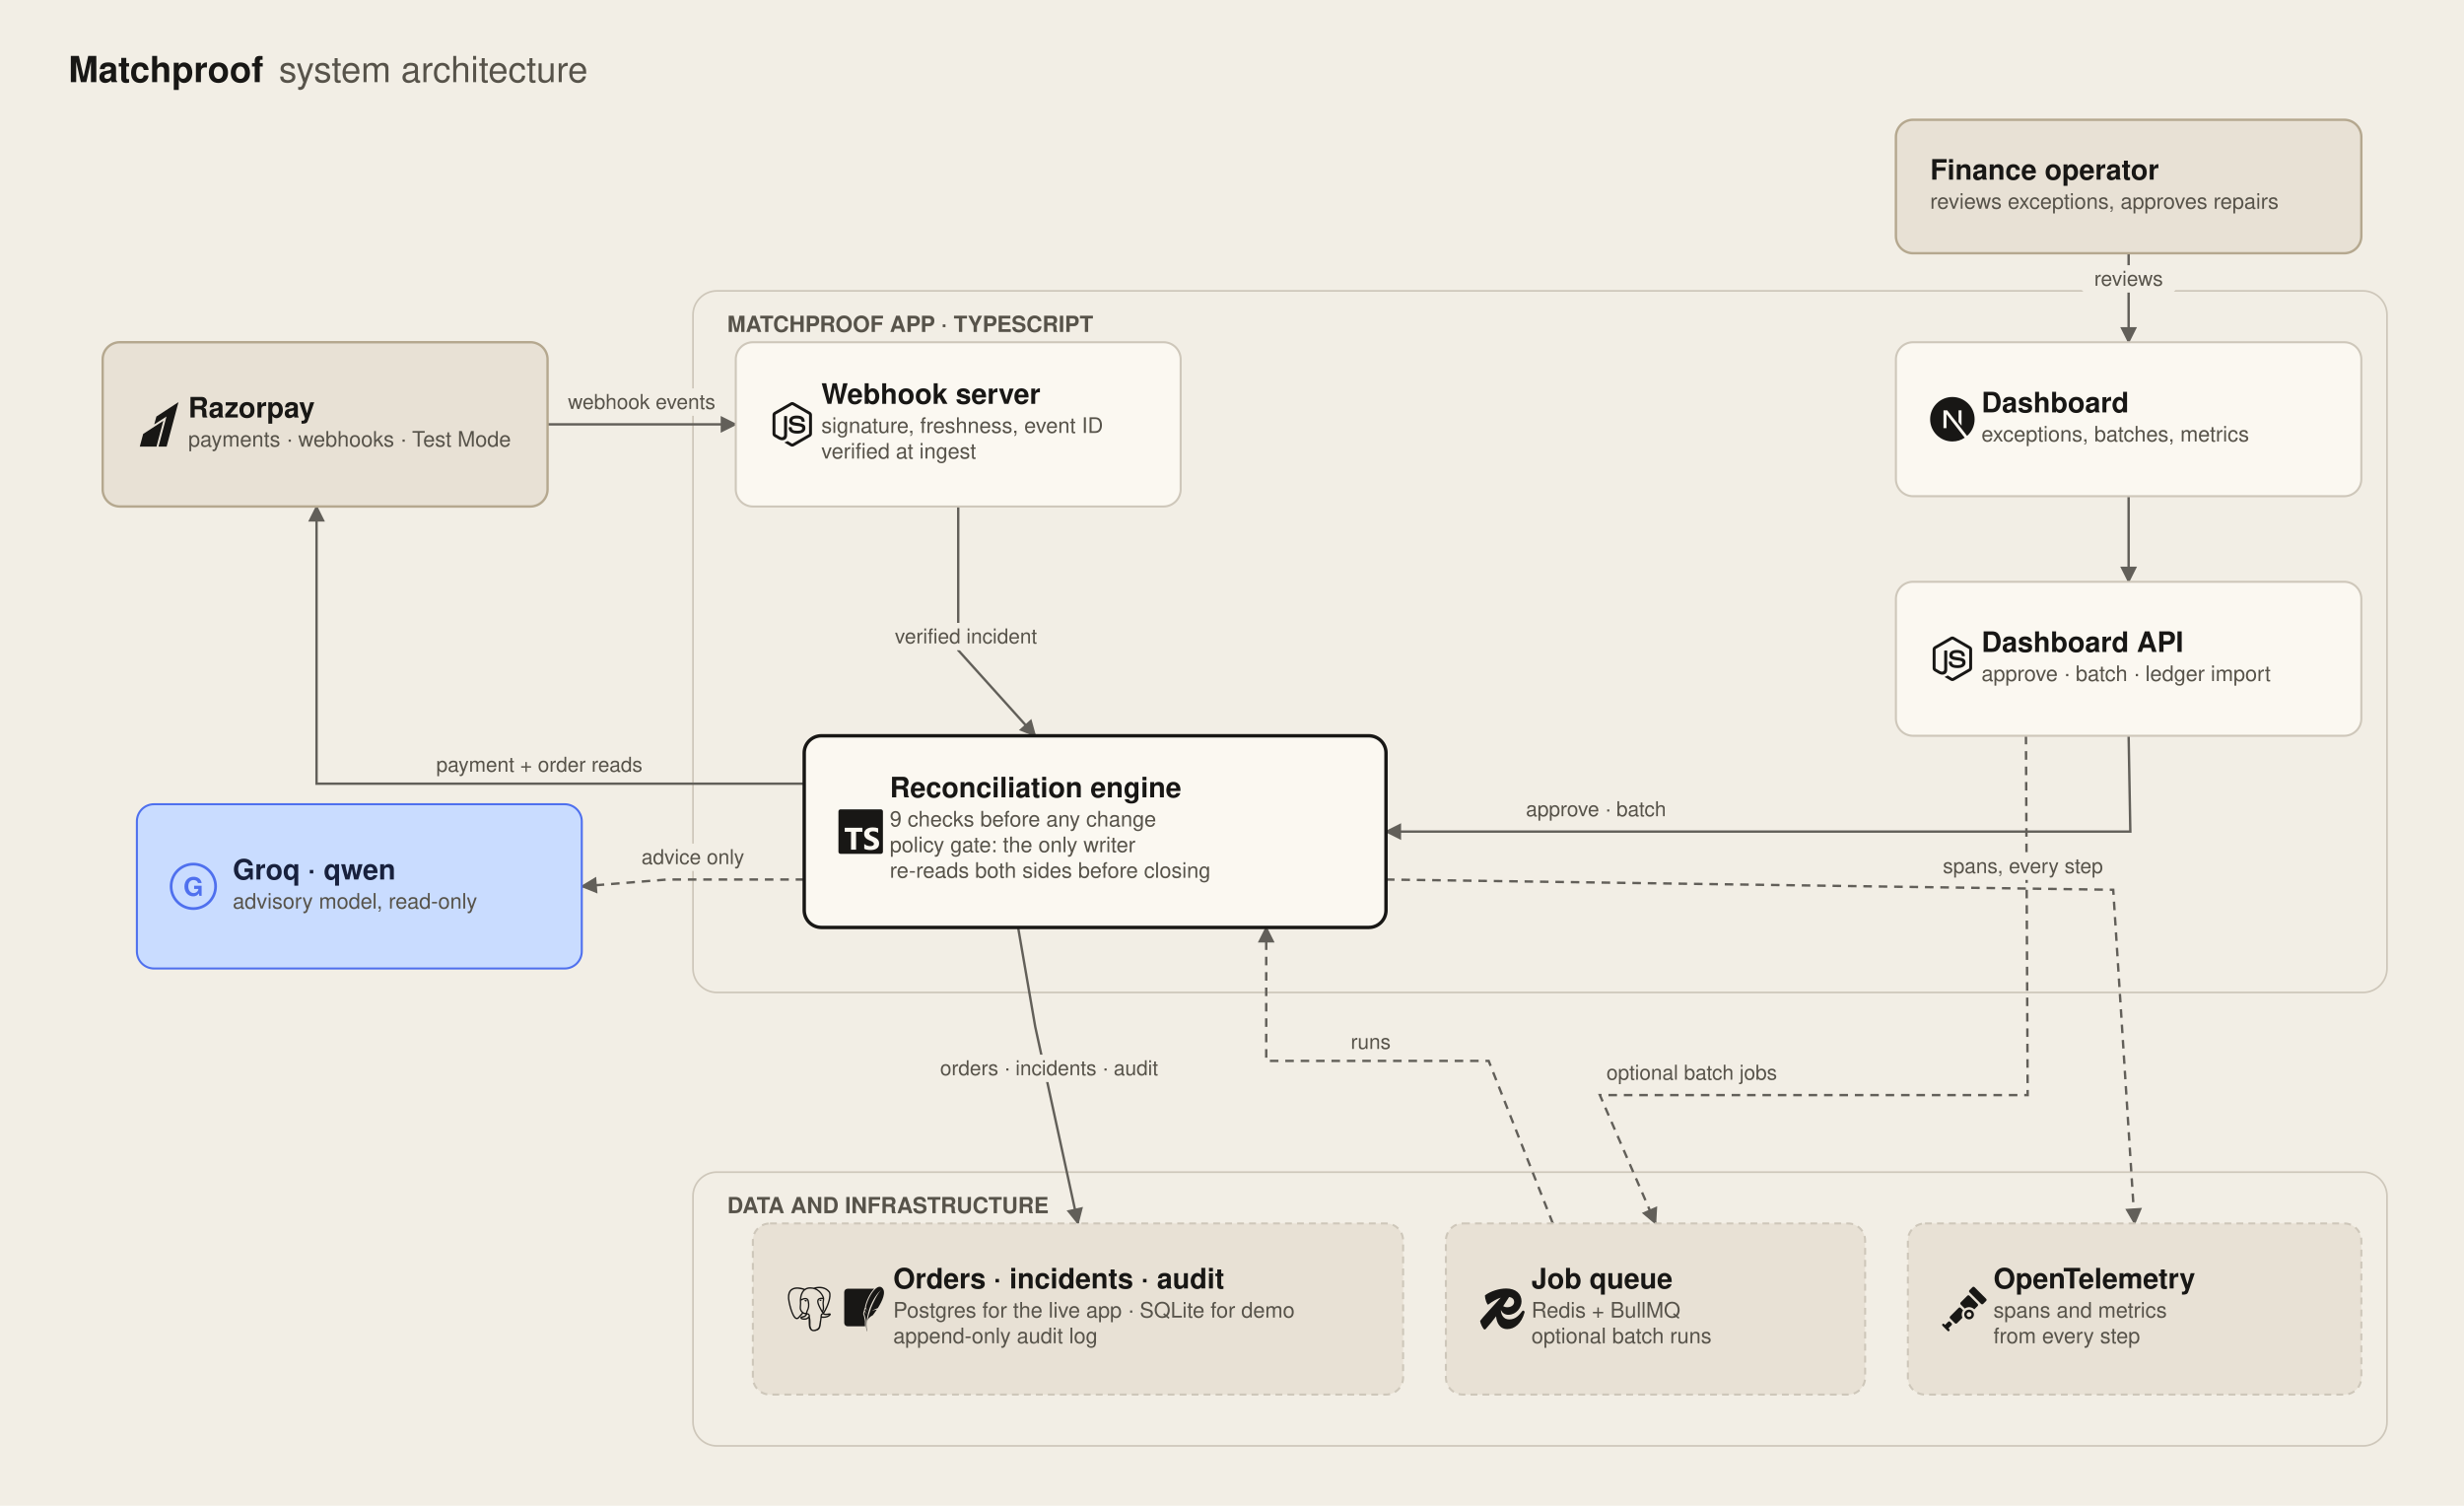
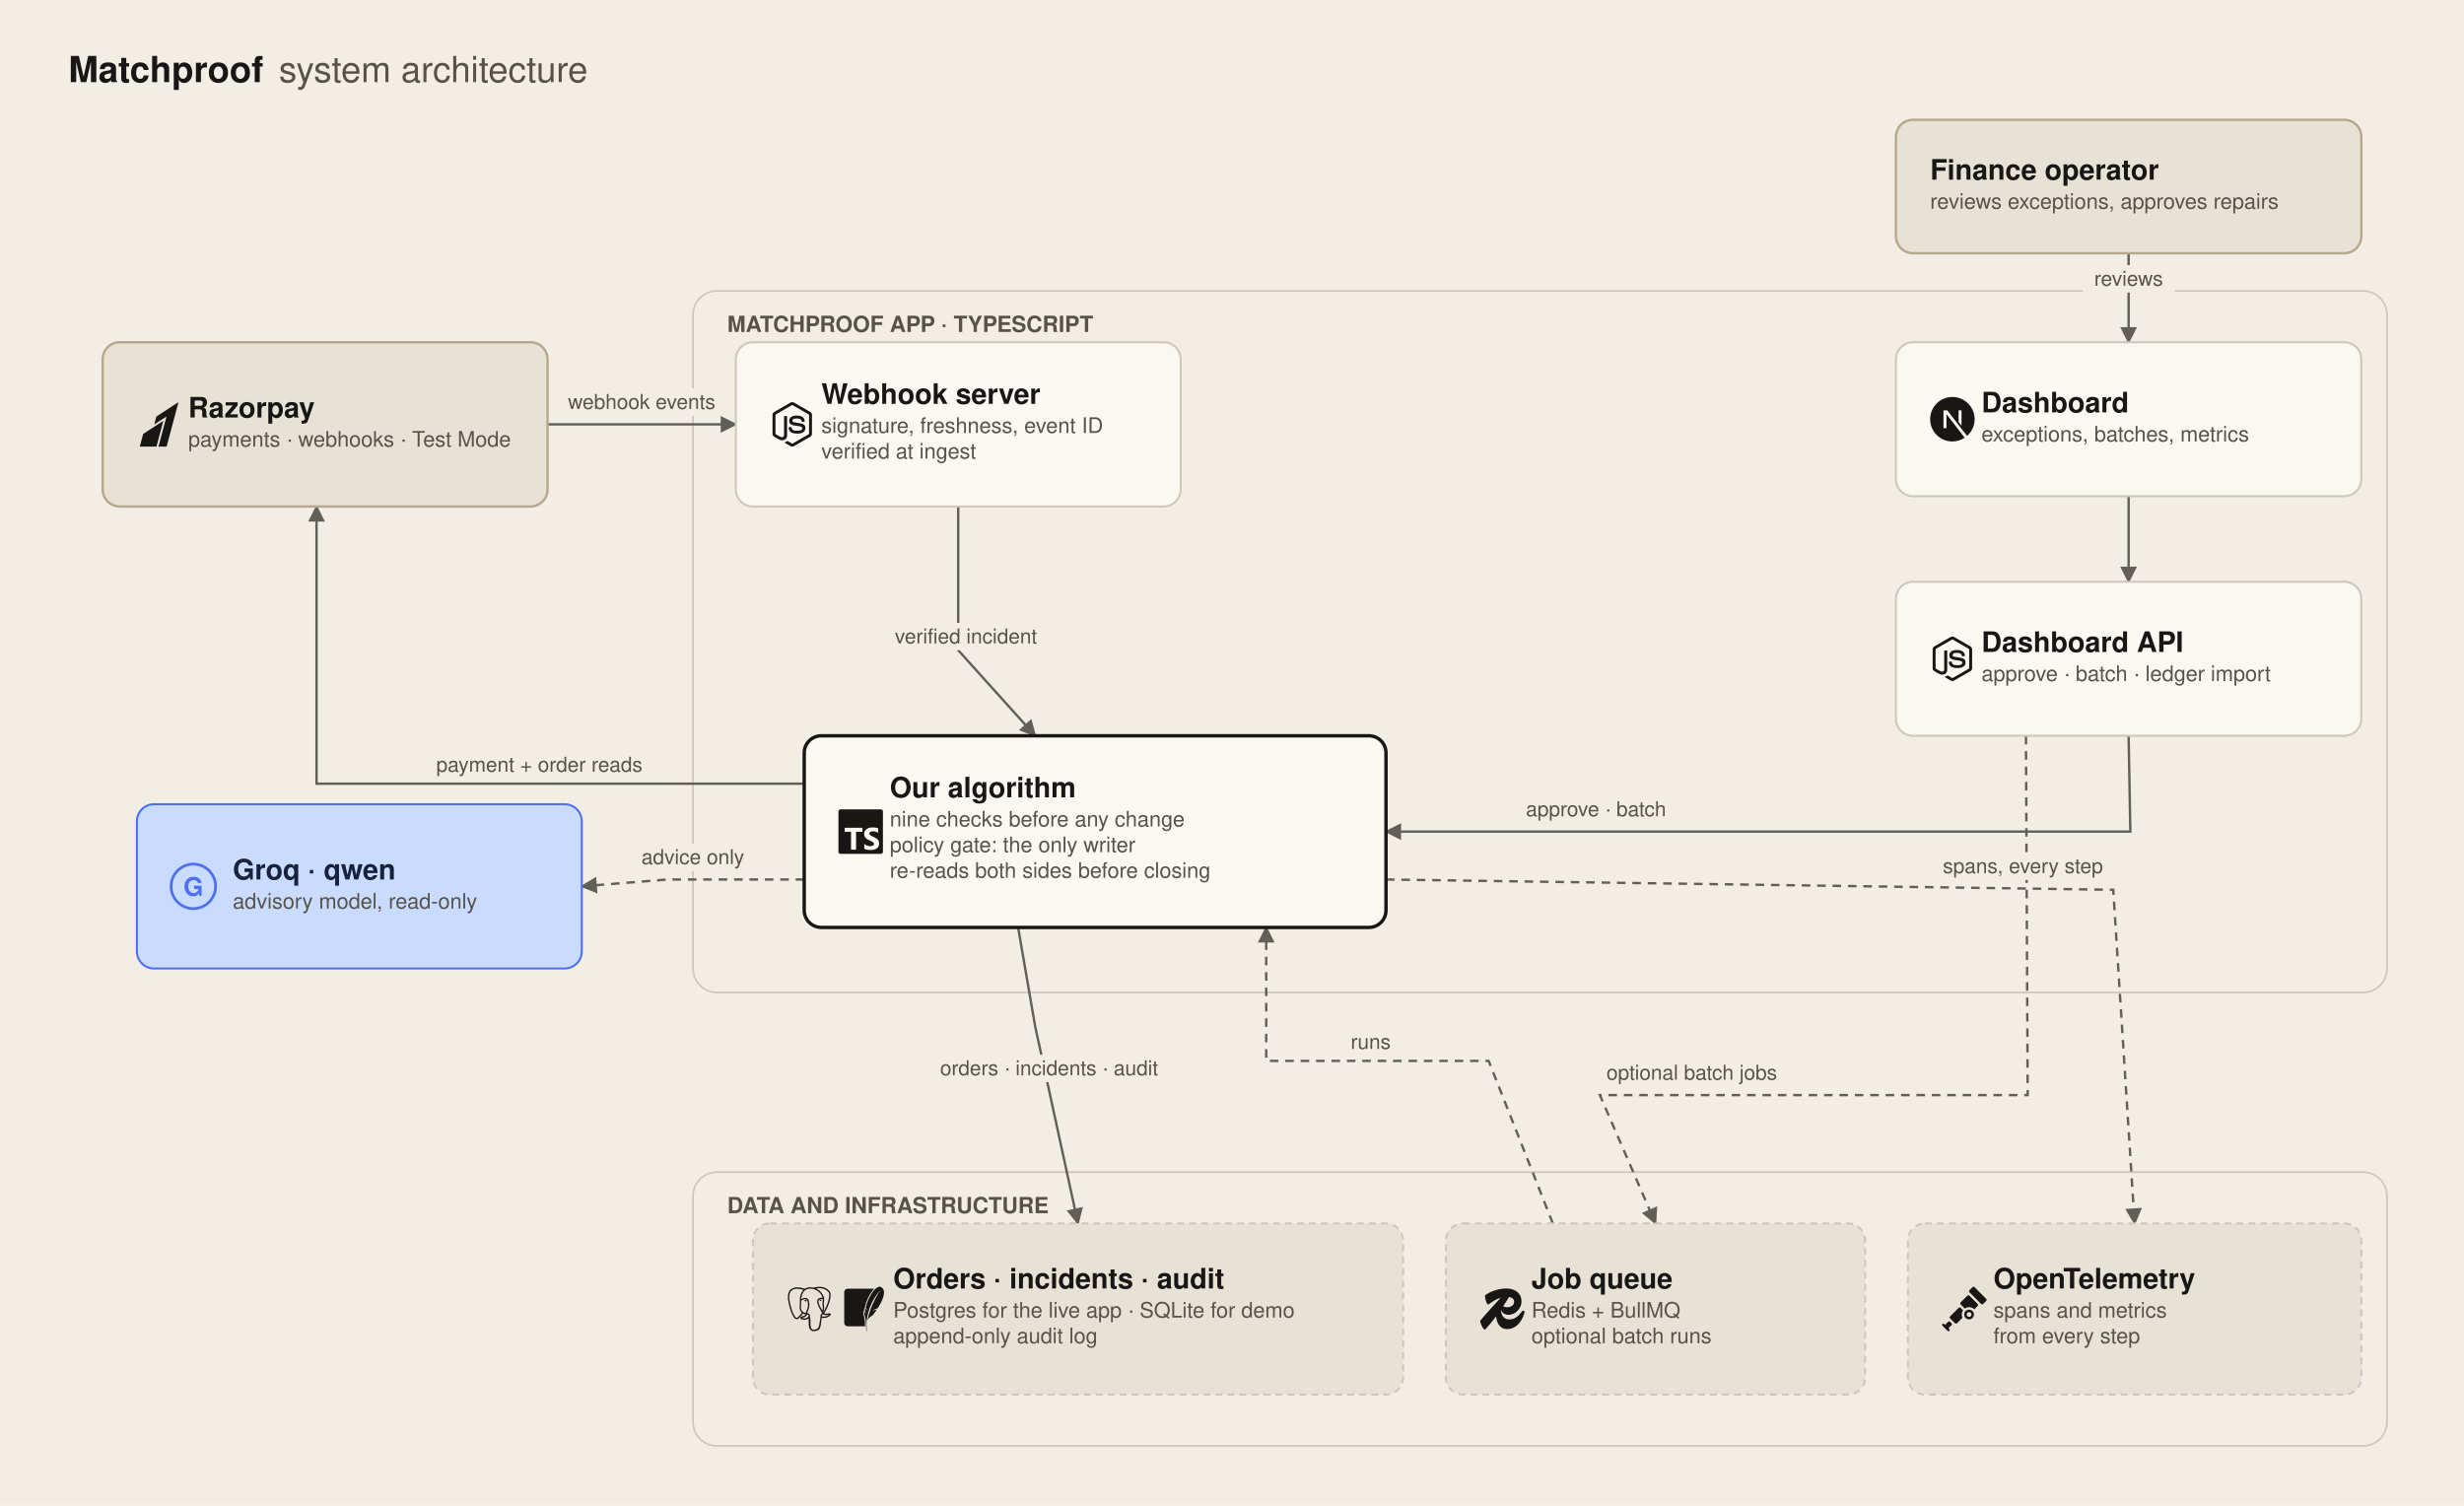
<svg xmlns="http://www.w3.org/2000/svg" width="1440" height="880" viewBox="0 0 1440 880" font-family="Helvetica, Arial, sans-serif">
  <defs>
    <marker id="arrow" viewBox="0 0 10 10" refX="9" refY="5" markerWidth="7" markerHeight="7" orient="auto-start-reverse">
      <path d="M 0 0 L 10 5 L 0 10 z" fill="#625f59" />
    </marker>
  </defs>
  <rect width="1440" height="880" fill="#f2eee5" />
  <text x="40" y="48" font-size="21" font-weight="bold" fill="#181715">Matchproof</text>
  <text x="163" y="48" font-size="21" fill="#57534a">system architecture</text>
  <rect x="405" y="170" width="990" height="410" rx="14" fill="#f2eee5" stroke="#cec7ba" stroke-width="1" />
  <text x="425" y="194" font-size="13" font-weight="bold" fill="#57534a">MATCHPROOF APP · TYPESCRIPT</text>
  <rect x="405" y="685" width="990" height="160" rx="14" fill="#f2eee5" stroke="#cec7ba" stroke-width="1" />
  <text x="425" y="709" font-size="13" font-weight="bold" fill="#57534a">DATA AND INFRASTRUCTURE</text>
  <path d="M 1244 148 L 1244 200" fill="none" stroke="#625f59" stroke-width="1.4" marker-end="url(#arrow)" />
  <rect x="1216.3" y="155" width="55.4" height="16" rx="3" fill="#f2eee5" />
  <text x="1244" y="167" text-anchor="middle" font-family="Helvetica, Arial, sans-serif" font-size="12" fill="#57534a">reviews</text>
  <path d="M 1244 290 L 1244 340" fill="none" stroke="#625f59" stroke-width="1.4" marker-end="url(#arrow)" />
  <path d="M 1244 430 L 1245 486 L 810 486" fill="none" stroke="#625f59" stroke-width="1.4" marker-end="url(#arrow)" />
  <rect x="880.252" y="465" width="105" height="16" rx="3" fill="#f2eee5" />
  <text x="932.752" y="477" text-anchor="middle" font-family="Helvetica, Arial, sans-serif" font-size="12" fill="#57534a">approve · batch</text>
  <path d="M 320 248 L 430 248" fill="none" stroke="#625f59" stroke-width="1.4" marker-end="url(#arrow)" />
  <rect x="325.6" y="227" width="98.8" height="16" rx="3" fill="#f2eee5" />
  <text x="375" y="239" text-anchor="middle" font-family="Helvetica, Arial, sans-serif" font-size="12" fill="#57534a">webhook events</text>
  <path d="M 560 296 L 560 380 L 605 430" fill="none" stroke="#625f59" stroke-width="1.4" marker-end="url(#arrow)" />
  <rect x="505.823" y="364.025" width="117.4" height="16" rx="3" fill="#f2eee5" />
  <text x="564.523" y="376.025" text-anchor="middle" font-family="Helvetica, Arial, sans-serif" font-size="12" fill="#57534a">verified incident</text>
  <path d="M 470 458 L 185 458 L 185 296" fill="none" stroke="#625f59" stroke-width="1.4" marker-end="url(#arrow)" />
  <rect x="244.1" y="439" width="142.2" height="16" rx="3" fill="#f2eee5" />
  <text x="315.2" y="451" text-anchor="middle" font-family="Helvetica, Arial, sans-serif" font-size="12" fill="#57534a">payment + order reads</text>
  <path d="M 470 514 L 390 514 L 340 518" fill="none" stroke="#625f59" stroke-width="1.4" stroke-dasharray="5 4" marker-end="url(#arrow)" />
  <rect x="364.82" y="493" width="80.2" height="16" rx="3" fill="#f2eee5" />
  <text x="404.92" y="505" text-anchor="middle" font-family="Helvetica, Arial, sans-serif" font-size="12" fill="#57534a">advice only</text>
  <path d="M 595 542 L 605 600 L 630 715" fill="none" stroke="#625f59" stroke-width="1.4" marker-end="url(#arrow)" />
  <rect x="526.524" y="616.369" width="173.2" height="16" rx="3" fill="#f2eee5" />
  <text x="613.124" y="628.369" text-anchor="middle" font-family="Helvetica, Arial, sans-serif" font-size="12" fill="#57534a">orders · incidents · audit</text>
  <path d="M 1184 430 L 1185 640 L 935 640 L 967.5 715" fill="none" stroke="#625f59" stroke-width="1.4" stroke-dasharray="5 4" marker-end="url(#arrow)" />
  <rect x="923.796" y="619" width="129.8" height="16" rx="3" fill="#f2eee5" />
  <text x="988.696" y="631" text-anchor="middle" font-family="Helvetica, Arial, sans-serif" font-size="12" fill="#57534a">optional batch jobs</text>
  <path d="M 907.5 715 L 870 620 L 740 620 L 740 542" fill="none" stroke="#625f59" stroke-width="1.4" stroke-dasharray="5 4" marker-end="url(#arrow)" />
  <rect x="782.667" y="601" width="36.8" height="16" rx="3" fill="#f2eee5" />
  <text x="801.067" y="613" text-anchor="middle" font-family="Helvetica, Arial, sans-serif" font-size="12" fill="#57534a">runs</text>
  <path d="M 810 514 L 1235 520 L 1247.5 715" fill="none" stroke="#625f59" stroke-width="1.4" stroke-dasharray="5 4" marker-end="url(#arrow)" />
  <rect x="1123.528" y="498.255" width="117.4" height="16" rx="3" fill="#f2eee5" />
  <text x="1182.228" y="510.255" text-anchor="middle" font-family="Helvetica, Arial, sans-serif" font-size="12" fill="#57534a">spans, every step</text>
  <rect x="1108" y="70" width="272" height="78" rx="10" fill="#e8e1d5" stroke="#b5a88f" stroke-width="1.4" />
  <text x="1128" y="105" font-family="Helvetica, Arial, sans-serif" font-size="16.5" font-weight="bold" fill="#181715">Finance operator</text>
  <text x="1128" y="122" font-family="Helvetica, Arial, sans-serif" font-size="12.5" fill="#57534a">reviews exceptions, approves repairs</text>
  <rect x="60" y="200" width="260" height="96" rx="10" fill="#e8e1d5" stroke="#b5a88f" stroke-width="1.4" />
  <g transform="translate(80, 235)">
    <svg width="26" height="26" viewBox="0 0 24 24">
      <path d="M22.436 0l-11.91 7.773-1.174 4.276 6.625-4.297L11.65 24h4.391l6.395-24zM14.26 10.098L3.389 17.166 1.564 24h9.008l3.688-13.902Z" fill="#181715" />
    </svg>
  </g>
  <text x="110" y="244" font-family="Helvetica, Arial, sans-serif" font-size="16.5" font-weight="bold" fill="#181715">Razorpay</text>
  <text x="110" y="261" font-family="Helvetica, Arial, sans-serif" font-size="12.5" fill="#57534a">payments · webhooks · Test Mode</text>
  <rect x="430" y="200" width="260" height="96" rx="10" fill="#fbf8f1" stroke="#cec7ba" stroke-width="1.2" />
  <g transform="translate(450, 235)">
    <svg width="26" height="26" viewBox="0 0 24 24">
      <path d="M11.998,24c-0.321,0-0.641-0.084-0.922-0.247l-2.936-1.737c-0.438-0.245-0.224-0.332-0.08-0.383 c0.585-0.203,0.703-0.25,1.328-0.604c0.065-0.037,0.151-0.023,0.218,0.017l2.256,1.339c0.082,0.045,0.197,0.045,0.272,0l8.795-5.076 c0.082-0.047,0.134-0.141,0.134-0.238V6.921c0-0.099-0.053-0.192-0.137-0.242l-8.791-5.072c-0.081-0.047-0.189-0.047-0.271,0 L3.075,6.68C2.99,6.729,2.936,6.825,2.936,6.921v10.15c0,0.097,0.054,0.189,0.139,0.235l2.409,1.392 c1.307,0.654,2.108-0.116,2.108-0.89V7.787c0-0.142,0.114-0.253,0.256-0.253h1.115c0.139,0,0.255,0.112,0.255,0.253v10.021 c0,1.745-0.95,2.745-2.604,2.745c-0.508,0-0.909,0-2.026-0.551L2.28,18.675c-0.57-0.329-0.922-0.945-0.922-1.604V6.921 c0-0.659,0.353-1.275,0.922-1.603l8.795-5.082c0.557-0.315,1.296-0.315,1.848,0l8.794,5.082c0.57,0.329,0.924,0.944,0.924,1.603 v10.15c0,0.659-0.354,1.273-0.924,1.604l-8.794,5.078C12.643,23.916,12.324,24,11.998,24z M19.099,13.993 c0-1.9-1.284-2.406-3.987-2.763c-2.731-0.361-3.009-0.548-3.009-1.187c0-0.528,0.235-1.233,2.258-1.233 c1.807,0,2.473,0.389,2.747,1.607c0.024,0.115,0.129,0.199,0.247,0.199h1.141c0.071,0,0.138-0.031,0.186-0.081 c0.048-0.054,0.074-0.123,0.067-0.196c-0.177-2.098-1.571-3.076-4.388-3.076c-2.508,0-4.004,1.058-4.004,2.833 c0,1.925,1.488,2.457,3.895,2.695c2.88,0.282,3.103,0.703,3.103,1.269c0,0.983-0.789,1.402-2.642,1.402 c-2.327,0-2.839-0.584-3.011-1.742c-0.02-0.124-0.126-0.215-0.253-0.215h-1.137c-0.141,0-0.254,0.112-0.254,0.253 c0,1.482,0.806,3.248,4.655,3.248C17.501,17.007,19.099,15.91,19.099,13.993z" fill="#181715" />
    </svg>
  </g>
  <text x="480" y="236" font-family="Helvetica, Arial, sans-serif" font-size="16.5" font-weight="bold" fill="#181715">Webhook server</text>
  <text x="480" y="253" font-family="Helvetica, Arial, sans-serif" font-size="12.5" fill="#57534a">signature, freshness, event ID</text>
  <text x="480" y="268" font-family="Helvetica, Arial, sans-serif" font-size="12.5" fill="#57534a">verified at ingest</text>
  <rect x="470" y="430" width="340" height="112" rx="10" fill="#fbf8f1" stroke="#181715" stroke-width="2" />
  <g transform="translate(490, 473)">
    <svg width="26" height="26" viewBox="0 0 24 24">
      <path d="M1.125 0C.502 0 0 .502 0 1.125v21.75C0 23.498.502 24 1.125 24h21.75c.623 0 1.125-.502 1.125-1.125V1.125C24 .502 23.498 0 22.875 0zm17.363 9.75c.612 0 1.154.037 1.627.111a6.38 6.38 0 0 1 1.306.34v2.458a3.95 3.95 0 0 0-.643-.361 5.093 5.093 0 0 0-.717-.26 5.453 5.453 0 0 0-1.426-.2c-.3 0-.573.028-.819.086a2.1 2.1 0 0 0-.623.242c-.17.104-.3.229-.393.374a.888.888 0 0 0-.14.49c0 .196.053.373.156.529.104.156.252.304.443.444s.423.276.696.41c.273.135.582.274.926.416.47.197.892.407 1.266.628.374.222.695.473.963.753.268.279.472.598.614.957.142.359.214.776.214 1.253 0 .657-.125 1.21-.373 1.656a3.033 3.033 0 0 1-1.012 1.085 4.38 4.38 0 0 1-1.487.596c-.566.12-1.163.18-1.79.18a9.916 9.916 0 0 1-1.84-.164 5.544 5.544 0 0 1-1.512-.493v-2.63a5.033 5.033 0 0 0 3.237 1.2c.333 0 .624-.03.872-.09.249-.06.456-.144.623-.25.166-.108.29-.234.373-.38a1.023 1.023 0 0 0-.074-1.089 2.12 2.12 0 0 0-.537-.5 5.597 5.597 0 0 0-.807-.444 27.72 27.72 0 0 0-1.007-.436c-.918-.383-1.602-.852-2.053-1.405-.45-.553-.676-1.222-.676-2.005 0-.614.123-1.141.369-1.582.246-.441.58-.804 1.004-1.089a4.494 4.494 0 0 1 1.47-.629 7.536 7.536 0 0 1 1.77-.201zm-15.113.188h9.563v2.166H9.506v9.646H6.789v-9.646H3.375z" fill="#181715" />
    </svg>
  </g>
-   <text x="520" y="466" font-family="Helvetica, Arial, sans-serif" font-size="16.5" font-weight="bold" fill="#181715">Reconciliation engine</text>
-   <text x="520" y="483" font-family="Helvetica, Arial, sans-serif" font-size="12.5" fill="#57534a">9 checks before any change</text>
+   <text x="520" y="466" font-family="Helvetica, Arial, sans-serif" font-size="16.5" font-weight="bold" fill="#181715">Our algorithm</text>
+   <text x="520" y="483" font-family="Helvetica, Arial, sans-serif" font-size="12.5" fill="#57534a">nine checks before any change</text>
  <text x="520" y="498" font-family="Helvetica, Arial, sans-serif" font-size="12.5" fill="#57534a">policy gate: the only writer</text>
  <text x="520" y="513" font-family="Helvetica, Arial, sans-serif" font-size="12.5" fill="#57534a">re-reads both sides before closing</text>
  <rect x="80" y="470" width="260" height="96" rx="10" fill="#c9dcff" stroke="#4f70ee" stroke-width="1.2" />
  <circle cx="113" cy="518" r="13" fill="none" stroke="#4f70ee" stroke-width="1.6" />
  <text x="113" y="523.5" text-anchor="middle" font-family="Helvetica, Arial, sans-serif" font-size="15" font-weight="bold" fill="#4f70ee">G</text>
  <text x="136" y="514" font-family="Helvetica, Arial, sans-serif" font-size="16.5" font-weight="bold" fill="#18213d">Groq · qwen</text>
  <text x="136" y="531" font-family="Helvetica, Arial, sans-serif" font-size="12.5" fill="#57534a">advisory model, read-only</text>
  <rect x="1108" y="200" width="272" height="90" rx="10" fill="#fbf8f1" stroke="#cec7ba" stroke-width="1.2" />
  <g transform="translate(1128, 232)">
    <svg width="26" height="26" viewBox="0 0 24 24">
      <path d="M18.665 21.978C16.758 23.255 14.465 24 12 24 5.377 24 0 18.623 0 12S5.377 0 12 0s12 5.377 12 12c0 3.583-1.574 6.801-4.067 9.001L9.219 7.2H7.2v9.596h1.615V9.251l9.85 12.727Zm-3.332-8.533 1.6 2.061V7.2h-1.6v6.245Z" fill="#181715" />
    </svg>
  </g>
  <text x="1158" y="241" font-family="Helvetica, Arial, sans-serif" font-size="16.5" font-weight="bold" fill="#181715">Dashboard</text>
  <text x="1158" y="258" font-family="Helvetica, Arial, sans-serif" font-size="12.5" fill="#57534a">exceptions, batches, metrics</text>
  <rect x="1108" y="340" width="272" height="90" rx="10" fill="#fbf8f1" stroke="#cec7ba" stroke-width="1.2" />
  <g transform="translate(1128, 372)">
    <svg width="26" height="26" viewBox="0 0 24 24">
      <path d="M11.998,24c-0.321,0-0.641-0.084-0.922-0.247l-2.936-1.737c-0.438-0.245-0.224-0.332-0.08-0.383 c0.585-0.203,0.703-0.25,1.328-0.604c0.065-0.037,0.151-0.023,0.218,0.017l2.256,1.339c0.082,0.045,0.197,0.045,0.272,0l8.795-5.076 c0.082-0.047,0.134-0.141,0.134-0.238V6.921c0-0.099-0.053-0.192-0.137-0.242l-8.791-5.072c-0.081-0.047-0.189-0.047-0.271,0 L3.075,6.68C2.99,6.729,2.936,6.825,2.936,6.921v10.15c0,0.097,0.054,0.189,0.139,0.235l2.409,1.392 c1.307,0.654,2.108-0.116,2.108-0.89V7.787c0-0.142,0.114-0.253,0.256-0.253h1.115c0.139,0,0.255,0.112,0.255,0.253v10.021 c0,1.745-0.95,2.745-2.604,2.745c-0.508,0-0.909,0-2.026-0.551L2.28,18.675c-0.57-0.329-0.922-0.945-0.922-1.604V6.921 c0-0.659,0.353-1.275,0.922-1.603l8.795-5.082c0.557-0.315,1.296-0.315,1.848,0l8.794,5.082c0.57,0.329,0.924,0.944,0.924,1.603 v10.15c0,0.659-0.354,1.273-0.924,1.604l-8.794,5.078C12.643,23.916,12.324,24,11.998,24z M19.099,13.993 c0-1.9-1.284-2.406-3.987-2.763c-2.731-0.361-3.009-0.548-3.009-1.187c0-0.528,0.235-1.233,2.258-1.233 c1.807,0,2.473,0.389,2.747,1.607c0.024,0.115,0.129,0.199,0.247,0.199h1.141c0.071,0,0.138-0.031,0.186-0.081 c0.048-0.054,0.074-0.123,0.067-0.196c-0.177-2.098-1.571-3.076-4.388-3.076c-2.508,0-4.004,1.058-4.004,2.833 c0,1.925,1.488,2.457,3.895,2.695c2.88,0.282,3.103,0.703,3.103,1.269c0,0.983-0.789,1.402-2.642,1.402 c-2.327,0-2.839-0.584-3.011-1.742c-0.02-0.124-0.126-0.215-0.253-0.215h-1.137c-0.141,0-0.254,0.112-0.254,0.253 c0,1.482,0.806,3.248,4.655,3.248C17.501,17.007,19.099,15.91,19.099,13.993z" fill="#181715" />
    </svg>
  </g>
  <text x="1158" y="381" font-family="Helvetica, Arial, sans-serif" font-size="16.5" font-weight="bold" fill="#181715">Dashboard API</text>
  <text x="1158" y="398" font-family="Helvetica, Arial, sans-serif" font-size="12.5" fill="#57534a">approve · batch · ledger import</text>
  <rect x="440" y="715" width="380" height="100" rx="10" fill="#e8e1d5" stroke="#cec7ba" stroke-width="1.2" stroke-dasharray="4 3" />
  <g transform="translate(460, 752)">
    <svg width="26" height="26" viewBox="0 0 24 24">
      <path d="M23.559 14.723a.527.527 0 0 0-.056-.119c-.139-.263-.477-.342-1.007-.232-1.653.341-2.293.131-2.526-.019 1.342-2.048 2.445-4.522 3.041-6.83.271-1.051.798-3.524.122-4.732a1.564 1.564 0 0 0-.151-.235C21.693.909 19.801.025 17.51.001c-1.495-.016-2.771.346-3.116.479a9.449 9.449 0 0 0-.516-.082 8.044 8.044 0 0 0-1.311-.128c-1.182-.018-2.204.264-3.05.841-.857-.321-4.789-1.645-7.222.079C.936 2.153.309 3.873.43 6.304c.041.818.507 3.334 1.242 5.744.46 1.506.939 2.702 1.433 3.582.553.994 1.126 1.593 1.714 1.79.447.149 1.133.144 1.858-.728.801-.964 1.59-1.826 1.945-2.207.435.235.906.362 1.39.377a.057.057 0 0 0 0.0.004 11.031 11.031 0 0 0-.247.305c-.339.43-.409.52-1.5.744-.31.064-1.134.234-1.146.811-.003.122.033.231.092.327.227.423.922.61 1.015.633 1.335.334 2.504.092 3.371-.679-.017 2.231.077 4.417.345 5.087.221.553.762 1.905 2.469 1.904.251 0 .526-.029.83-.094 1.782-.382 2.556-1.17 2.855-2.906.15-.871.402-2.875.539-4.101.017-.07.036-.121.057-.136.001-.001.07-.047.427.031a.367.367 0 0 0 .044.007l.254.022.015.001c.847.038 1.911-.143 2.531-.431.644-.299 1.806-1.032 1.595-1.67zM2.371 11.877c-.744-2.436-1.178-4.885-1.212-5.572-.109-2.171.417-3.683 1.562-4.493 1.837-1.299 4.84-.541 6.108-.13-.003.003-.007.006-.01.009-2.024 2.044-1.976 5.536-1.971 5.75-0.0.082.007.199.016.359.035.587.1 1.68-.073 2.918-.161 1.15.194 2.276.973 3.089.081.084.165.163.252.237-.347.371-1.1 1.193-1.903 2.158-.568.682-.96.552-1.089.509-.392-.131-.813-.587-1.238-1.322-.48-.839-.964-2.032-1.415-3.513zm6.007 5.087c-.171-.043-.327-.113-.432-.177.089-.039.237-.09.483-.141 1.283-.264 1.482-.451 1.914-1.0.099-.126.212-.269.367-.443a.355.355 0 0 0 .074-.13c.171-.151.272-.11.437-.042.156.065.308.26.369.475.029.102.062.294-.045.444-.904 1.266-2.222 1.249-3.168 1.013zm2.094-3.988-.052.141c-.133.357-.257.688-.333 1.003-.667-.002-1.317-.287-1.81-.802-.628-.655-.913-1.566-.782-2.5.183-1.308.115-2.447.079-3.059-.005-.086-.009-.161-.012-.22.296-.262 1.666-.996 2.643-.772.446.102.718.406.831.928.585 2.704.077 3.831-.33 4.736-.084.187-.163.363-.231.545zm7.364 4.572c-.017.177-.036.376-.062.596l-.146.438a.355.355 0 0 0-.018.108c-.006.475-.054.649-.115.869-.063.229-.135.489-.179 1.058-.11 1.414-.878 2.227-2.417 2.557-1.516.325-1.784-.497-2.021-1.222a6.582 6.582 0 0 0-.077-.227c-.215-.586-.191-1.412-.157-2.555.017-.561-.025-1.901-.33-2.646.004-.293.011-.591.019-.892a.353.353 0 0 0-.015-.113 1.493 1.493 0 0 0-.044-.208c-.123-.428-.421-.787-.78-.935-.142-.059-.404-.167-.718-.087.067-.276.183-.588.309-.925l.053-.142c.059-.16.134-.326.213-.501.426-.948 1.011-2.245.377-5.177-.237-1.098-1.03-1.634-2.232-1.51-.721.075-1.38.365-1.709.532a5.672 5.672 0 0 0-.196.104c.092-1.106.439-3.174 1.736-4.482a4.031 4.031 0 0 1 .303-.276.353.353 0 0 0 .145-.064c.752-.571 1.694-.851 2.802-.833.409.007.802.034 1.174.081 1.939.354 3.244 1.447 4.036 2.383.814.962 1.255 1.931 1.431 2.454-1.323-.135-2.223.127-2.68.779-.993 1.419.543 4.173 1.281 5.496.135.243.252.452.289.541.24.583.551.971.779 1.255.07.087.137.171.189.245-.401.116-1.121.383-1.055 1.717-.012.156-.042.447-.083.815-.046.208-.07.46-.099.766zm.89-1.621c-.041-.832.269-.918.597-1.01a2.857 2.857 0 0 0 .135-.041 1.202 1.202 0 0 0 .134.103c.57.377 1.582.421 3.007.134-.202.177-.519.399-.953.601-.41.19-1.096.333-1.747.364-.72.034-1.086-.081-1.172-.151zm.57-9.271c-.006.351-.054.669-.105 1.002-.055.358-.112.727-.126 1.176-.014.437.04.891.093 1.33.107.887.216 1.8-.207 2.701a3.527 3.527 0 0 1-.188-.386c-.053-.128-.167-.333-.325-.616-.616-1.104-2.057-3.69-1.319-4.745.38-.543 1.341-.566 2.178-.463zm.228 7.014a12.376 12.376 0 0 0-.085-.107l-.035-.044c.726-1.2.584-2.386.458-3.438-.052-.432-.101-.84-.088-1.223.013-.406.067-.754.118-1.091.064-.415.129-.844.111-1.351.013-.053.019-.116.012-.19-.046-.485-.6-1.938-1.729-3.253-.608-.707-1.49-1.497-2.689-2.039.525-.107 1.233-.203 2.024-.186 2.051.046 3.675.814 4.824 2.282a.908.908 0 0 1 .067.1c.723 1.356-.276 6.275-2.987 10.54zm-8.817-6.116c-.025.179-.309.422-.621.422a.582.582 0 0 1-.081-.006c-.187-.026-.377-.144-.506-.316-.046-.06-.12-.178-.105-.284.005-.04.026-.099.092-.149.118-.089.352-.123.61-.087.316.044.643.194.611.419zm7.931-.411c.011.079-.049.201-.153.31-.068.072-.212.196-.408.223a.546.546 0 0 1-.075.005c-.293 0-.541-.234-.561-.372-.024-.176.264-.311.561-.352.297-.041.611.009.636.185z" fill="#181715" />
    </svg>
  </g>
  <g transform="translate(492, 752)">
    <svg width="26" height="26" viewBox="0 0 24 24">
      <path d="M21.678.521c-1.032-.92-2.28-.55-3.513.544a8.71 8.71 0 0 0-.547.535c-2.109 2.237-4.066 6.38-4.674 9.544.237.48.422 1.093.544 1.561a13.044 13.044 0 0 1 .164.703s-.019-.071-.096-.296l-.05-.146a1.689 1.689 0 0 0-.033-.08c-.138-.32-.518-.995-.686-1.289-.143.423-.27.818-.376 1.176.484.884.778 2.4.778 2.4s-.025-.099-.147-.442c-.107-.303-.644-1.244-.772-1.464-.217.804-.304 1.346-.226 1.478.152.256.296.698.422 1.186.286 1.1.485 2.44.485 2.44l.017.224a22.41 22.41 0 0 0 .056 2.748c.095 1.146.273 2.13.5 2.657l.155-.084c-.334-1.038-.47-2.399-.41-3.967.09-2.398.642-5.29 1.661-8.304 1.723-4.55 4.113-8.201 6.3-9.945-1.993 1.8-4.692 7.63-5.5 9.788-.904 2.416-1.545 4.684-1.931 6.857.666-2.037 2.821-2.912 2.821-2.912s1.057-1.304 2.292-3.166c-.74.169-1.955.458-2.362.629-.6.251-.762.337-.762.337s1.945-1.184 3.613-1.72C21.695 7.9 24.195 2.767 21.678.521m-18.573.543A1.842 1.842 0 0 0 1.27 2.9v16.608a1.84 1.84 0 0 0 1.835 1.834h9.418a22.953 22.953 0 0 1-.052-2.707c-.006-.062-.011-.141-.016-.2a27.01 27.01 0 0 0-.473-2.378c-.121-.47-.275-.898-.369-1.057-.116-.197-.098-.31-.097-.432 0-.12.015-.245.037-.386a9.98 9.98 0 0 1 .234-1.045l.217-.028c-.017-.035-.014-.065-.031-.097l-.041-.381a32.8 32.8 0 0 1 .382-1.194l.2-.019c-.008-.016-.01-.038-.018-.053l-.043-.316c.63-3.28 2.587-7.443 4.8-9.791.066-.069.133-.128.198-.194Z" fill="#181715" />
    </svg>
  </g>
  <text x="522" y="753" font-family="Helvetica, Arial, sans-serif" font-size="16.5" font-weight="bold" fill="#181715">Orders · incidents · audit</text>
  <text x="522" y="770" font-family="Helvetica, Arial, sans-serif" font-size="12.5" fill="#57534a">Postgres for the live app · SQLite for demo</text>
  <text x="522" y="785" font-family="Helvetica, Arial, sans-serif" font-size="12.5" fill="#57534a">append-only audit log</text>
  <rect x="845" y="715" width="245" height="100" rx="10" fill="#e8e1d5" stroke="#cec7ba" stroke-width="1.2" stroke-dasharray="4 3" />
  <g transform="translate(865, 752)">
    <svg width="26" height="26" viewBox="0 0 24 24">
      <path d="M22.71 13.145c-1.66 2.092-3.452 4.483-7.038 4.483-3.203 0-4.397-2.825-4.48-5.12.701 1.484 2.073 2.685 4.214 2.63 4.117-.133 6.94-3.852 6.94-7.239 0-4.05-3.022-6.972-8.268-6.972-3.752 0-8.4 1.428-11.455 3.685C2.59 6.937 3.885 9.958 4.35 9.626c2.648-1.904 4.748-3.13 6.784-3.744C8.12 9.244.886 17.05 0 18.425c.1 1.261 1.66 4.648 2.424 4.648.232 0 .431-.133.664-.365a100.49 100.49 0 0 0 5.54-6.765c.222 3.104 1.748 6.898 6.014 6.898 3.819 0 7.604-2.756 9.33-8.965.2-.764-.73-1.361-1.261-.73zm-4.349-5.013c0 1.959-1.926 2.922-3.685 2.922-.941 0-1.664-.247-2.235-.568 1.051-1.592 2.092-3.225 3.21-4.973 1.972.334 2.71 1.43 2.71 2.619z" fill="#181715" />
    </svg>
  </g>
  <text x="895" y="753" font-family="Helvetica, Arial, sans-serif" font-size="16.5" font-weight="bold" fill="#181715">Job queue</text>
  <text x="895" y="770" font-family="Helvetica, Arial, sans-serif" font-size="12.5" fill="#57534a">Redis + BullMQ</text>
  <text x="895" y="785" font-family="Helvetica, Arial, sans-serif" font-size="12.5" fill="#57534a">optional batch runs</text>
  <rect x="1115" y="715" width="265" height="100" rx="10" fill="#e8e1d5" stroke="#cec7ba" stroke-width="1.2" stroke-dasharray="4 3" />
  <g transform="translate(1135, 752)">
    <svg width="26" height="26" viewBox="0 0 24 24">
      <path d="M12.697 13.117c-1.022 1.022-1.022 2.68 0 3.702 1.022 1.022 2.68 1.022 3.702 0 1.022-1.022 1.022-2.68 0-3.702-1.022-1.022-2.68-1.022-3.702 0zm2.768 2.77c-.506.506-1.327.506-1.833 0s-.506-1.327 0-1.833c.506-.506 1.327-.506 1.833 0 .506.504.506 1.327 0 1.833zM16.356.235l-1.604 1.604c-.314.314-.314.83 0 1.144L21.015 9.247c.314.314.83.314 1.144 0l1.604-1.604c.314-.314.314-.83 0-1.144L17.498.235c-.314-.314-.828-.314-1.142 0zM5.117 20.734c.285-.285.285-.75 0-1.034l-.816-.816c-.285-.285-.75-.285-1.034 0l-1.685 1.685-.002.002-.463-.463c-.256-.256-.672-.256-.925 0-.256.256-.256.672 0 .925l2.775 2.775c.256.256.672.256.925 0 .253-.256.256-.672 0-.925l-.463-.463.002-.002zm8.486-15.893-3.564 3.564c-.316.316-.316.837 0 1.154l2.201 2.2c1.555-1.12 3.736-.981 5.136.419l1.782-1.782c.316-.317.316-.837 0-1.154l-4.401-4.401c-.317-.319-.837-.319-1.154 0zm-2.288 7.846-1.3-1.3c-.304-.304-.803-.304-1.108 0l-4.584 4.586c-.304.304-.304.803 0 1.108l2.597 2.597c.304.304.803.304 1.108 0l2.948-2.953c-.623-1.288-.511-2.843.338-4.038z" fill="#181715" />
    </svg>
  </g>
  <text x="1165" y="753" font-family="Helvetica, Arial, sans-serif" font-size="16.5" font-weight="bold" fill="#181715">OpenTelemetry</text>
  <text x="1165" y="770" font-family="Helvetica, Arial, sans-serif" font-size="12.5" fill="#57534a">spans and metrics</text>
  <text x="1165" y="785" font-family="Helvetica, Arial, sans-serif" font-size="12.5" fill="#57534a">from every step</text>
</svg>
